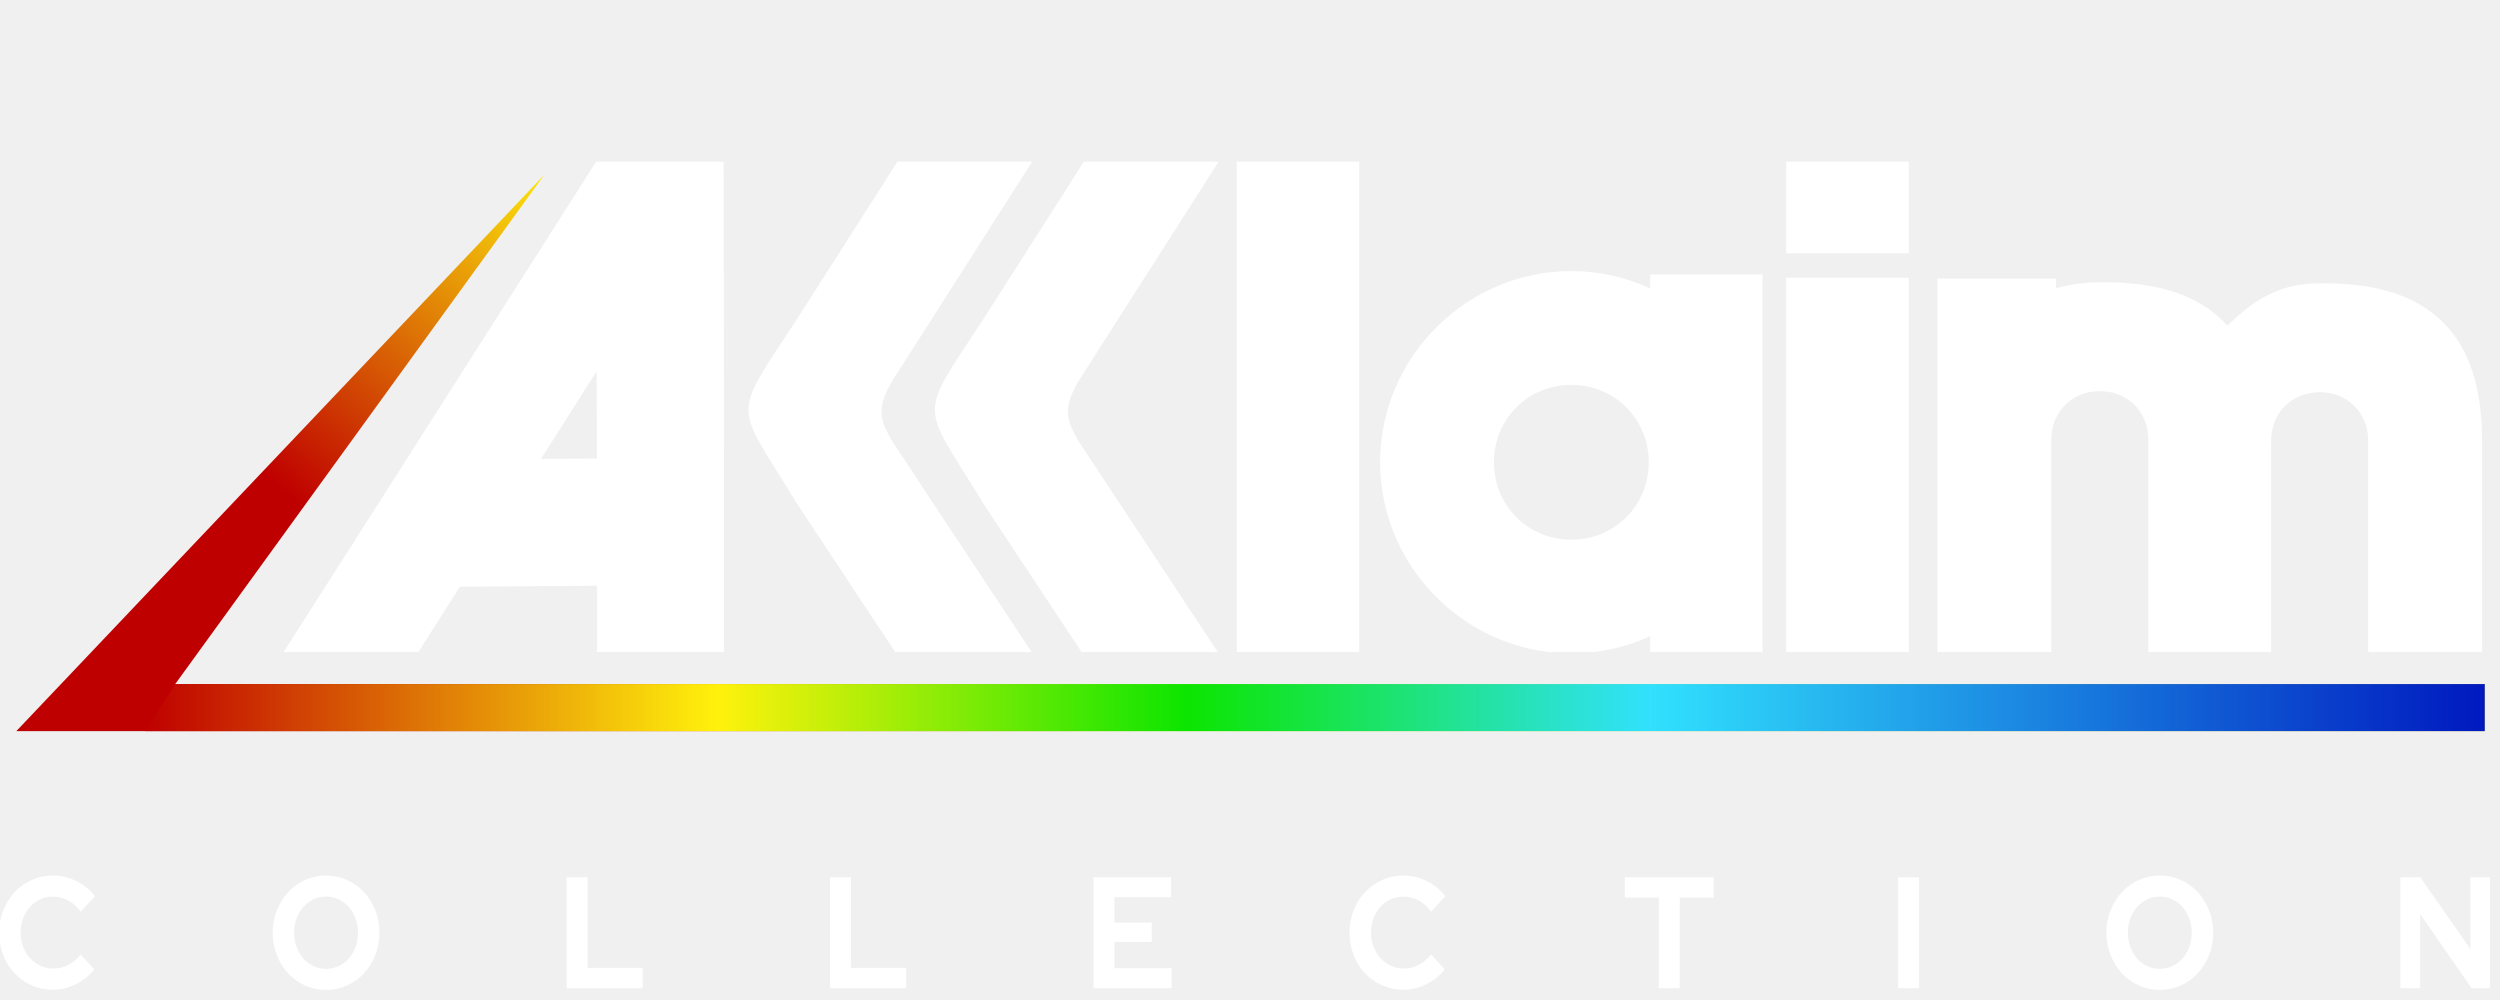
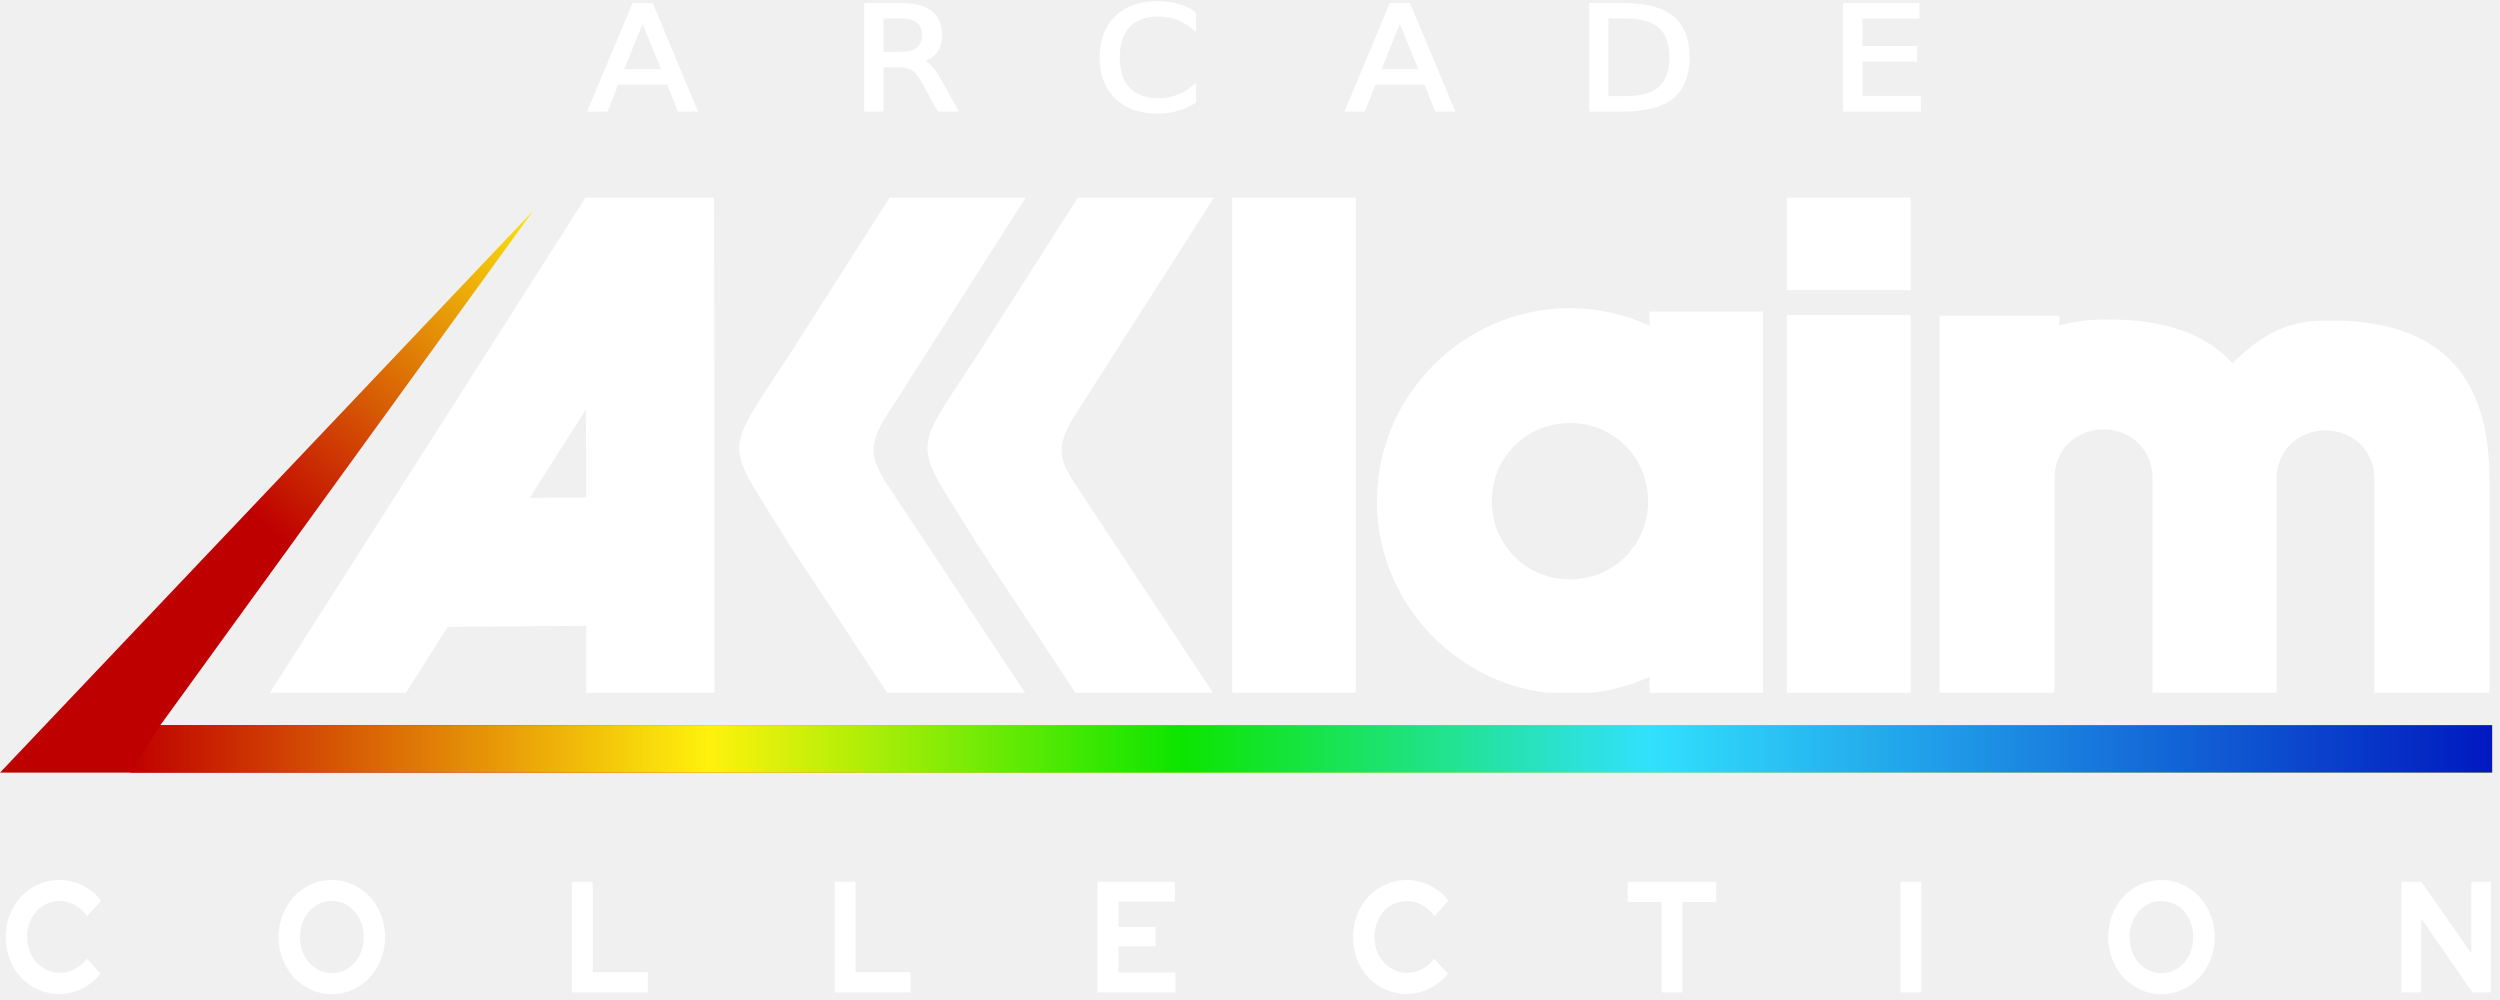
<svg xmlns="http://www.w3.org/2000/svg" xmlns:xlink="http://www.w3.org/1999/xlink" width="500" height="200" viewBox="0 0 500 200" version="1.1" id="svg14">
  <defs id="defs18">
-     <linearGradient x1="287.041" y1="350.877" x2="348.692" y2="275.901" id="linearGradient3545" xlink:href="#linearGradient3539" gradientUnits="userSpaceOnUse" gradientTransform="matrix(1.338955,0,0,1.338955,-359.0584,-334.5027)" />
+     <linearGradient x1="287.041" y1="350.877" x2="348.692" y2="275.901" id="linearGradient3545" xlink:href="#linearGradient3539" gradientUnits="userSpaceOnUse" gradientTransform="matrix(1.351822,0,0,1.351822,-365.8052,-330.8201)" />
    <linearGradient id="linearGradient3539">
      <stop id="stop3541" style="stop-color:#bf0000;stop-opacity:1" offset="0" />
      <stop id="stop3547" style="stop-color:#bf0000;stop-opacity:1" offset="0.375" />
      <stop id="stop3543" style="stop-color:#fbe40a;stop-opacity:1" offset="1" />
    </linearGradient>
-     <linearGradient x1="289.839" y1="355.517" x2="639.313" y2="355.517" id="linearGradient3555" xlink:href="#linearGradient3549" gradientUnits="userSpaceOnUse" gradientTransform="matrix(1.338955,0,0,1.338955,-359.0584,-334.5027)" />
+     <linearGradient x1="289.839" y1="355.517" x2="639.313" y2="355.517" id="linearGradient3555" xlink:href="#linearGradient3549" gradientUnits="userSpaceOnUse" gradientTransform="matrix(1.351822,0,0,1.351822,-365.8052,-330.8201)" />
    <linearGradient id="linearGradient3549">
      <stop id="stop3551" style="stop-color:#bf0000;stop-opacity:1" offset="0" />
      <stop id="stop3557" style="stop-color:#fff20c;stop-opacity:1" offset="0.245" />
      <stop id="stop3559" style="stop-color:#0ce500;stop-opacity:1" offset="0.445" />
      <stop id="stop3561" style="stop-color:#31e1fd;stop-opacity:1" offset="0.643" />
      <stop id="stop3553" style="stop-color:#0019bf;stop-opacity:1" offset="1" />
    </linearGradient>
  </defs>
-   <path d="m 10.585,197.953 c 1.576,0 3.108,-0.37 4.597,-1.109 1.489,-0.739 2.714,-1.732 3.675,-2.979 v 0 l -2.738,-2.979 c -0.711,0.908 -1.528,1.606 -2.45,2.092 -0.922,0.486 -1.912,0.729 -2.969,0.729 -0.941,0 -1.811,-0.185 -2.608,-0.555 -0.797,-0.37 -1.489,-0.871 -2.075,-1.505 -0.586,-0.634 -1.047,-1.389 -1.383,-2.266 -0.336,-0.877 -0.504,-1.822 -0.504,-2.836 0,-1.035 0.163,-1.991 0.49,-2.868 0.327,-0.877 0.778,-1.637 1.355,-2.282 0.576,-0.644 1.263,-1.151 2.061,-1.521 0.797,-0.37 1.648,-0.555 2.551,-0.555 1.076,0 2.094,0.259 3.055,0.776 0.961,0.518 1.797,1.262 2.507,2.234 v 0 l 2.824,-3.074 c -0.941,-1.268 -2.171,-2.276 -3.689,-3.026 -1.518,-0.75 -3.084,-1.125 -4.698,-1.125 -1.499,0 -2.906,0.296 -4.222,0.887 -1.316,0.592 -2.455,1.394 -3.415,2.408 -0.961,1.014 -1.72,2.224 -2.277,3.628 -0.557,1.405 -0.836,2.91 -0.836,4.516 0,1.606 0.274,3.106 0.821,4.5 0.548,1.394 1.302,2.599 2.262,3.613 0.961,1.014 2.099,1.817 3.415,2.408 1.316,0.592 2.733,0.887 4.251,0.887 z m 54.616,0.032 c 1.499,0 2.901,-0.296 4.208,-0.887 1.307,-0.592 2.435,-1.4 3.386,-2.424 0.951,-1.025 1.705,-2.239 2.262,-3.644 0.557,-1.405 0.836,-2.9 0.836,-4.484 0,-1.584 -0.279,-3.079 -0.836,-4.484 -0.557,-1.405 -1.311,-2.62 -2.262,-3.644 -0.951,-1.025 -2.08,-1.833 -3.386,-2.424 -1.307,-0.592 -2.709,-0.887 -4.208,-0.887 -1.479,0 -2.872,0.296 -4.179,0.887 -1.307,0.592 -2.435,1.4 -3.386,2.424 -0.951,1.025 -1.705,2.239 -2.262,3.644 -0.557,1.405 -0.836,2.9 -0.836,4.484 0,1.584 0.279,3.079 0.836,4.484 0.557,1.405 1.311,2.62 2.262,3.644 0.951,1.025 2.08,1.833 3.386,2.424 1.307,0.592 2.7,0.887 4.179,0.887 z m 0,-4.215 c -0.903,0 -1.744,-0.185 -2.522,-0.555 -0.778,-0.37 -1.451,-0.877 -2.017,-1.521 -0.567,-0.644 -1.014,-1.41 -1.34,-2.298 -0.327,-0.887 -0.49,-1.838 -0.49,-2.852 0,-1.035 0.163,-1.991 0.49,-2.868 0.327,-0.877 0.773,-1.637 1.34,-2.282 0.567,-0.644 1.239,-1.151 2.017,-1.521 0.778,-0.37 1.619,-0.555 2.522,-0.555 0.903,0 1.748,0.185 2.536,0.555 0.788,0.37 1.465,0.877 2.032,1.521 0.567,0.644 1.014,1.405 1.34,2.282 0.327,0.877 0.49,1.833 0.49,2.868 0,1.014 -0.163,1.965 -0.49,2.852 -0.327,0.887 -0.773,1.653 -1.34,2.298 -0.567,0.644 -1.244,1.151 -2.032,1.521 -0.788,0.37 -1.633,0.555 -2.536,0.555 z m 63.348,3.866 v -4.056 h -11.038 V 175.453 h -4.179 v 22.183 z m 52.685,0 v -4.056 h -11.038 v -18.126 h -4.179 v 22.183 z m 53.088,0 v -3.993 h -11.442 v -5.26 h 7.465 v -3.866 h -7.465 v -5.07 h 11.327 v -3.993 h -15.506 v 22.183 z m 46.344,0.317 c 1.576,0 3.108,-0.37 4.597,-1.109 1.489,-0.739 2.714,-1.732 3.675,-2.979 v 0 l -2.738,-2.979 c -0.711,0.908 -1.528,1.606 -2.45,2.092 -0.922,0.486 -1.912,0.729 -2.969,0.729 -0.941,0 -1.811,-0.185 -2.608,-0.555 -0.797,-0.37 -1.489,-0.871 -2.075,-1.505 -0.586,-0.634 -1.047,-1.389 -1.383,-2.266 -0.336,-0.877 -0.504,-1.822 -0.504,-2.836 0,-1.035 0.163,-1.991 0.49,-2.868 0.327,-0.877 0.778,-1.637 1.355,-2.282 0.576,-0.644 1.263,-1.151 2.061,-1.521 0.797,-0.37 1.648,-0.555 2.551,-0.555 1.076,0 2.094,0.259 3.055,0.776 0.961,0.518 1.797,1.262 2.507,2.234 v 0 l 2.824,-3.074 c -0.941,-1.268 -2.171,-2.276 -3.689,-3.026 -1.518,-0.75 -3.084,-1.125 -4.698,-1.125 -1.499,0 -2.906,0.296 -4.222,0.887 -1.316,0.592 -2.455,1.394 -3.415,2.408 -0.961,1.014 -1.72,2.224 -2.277,3.628 -0.557,1.405 -0.836,2.91 -0.836,4.516 0,1.606 0.274,3.106 0.821,4.5 0.548,1.394 1.302,2.599 2.262,3.613 0.961,1.014 2.099,1.817 3.415,2.408 1.316,0.592 2.733,0.887 4.251,0.887 z m 55.279,-0.317 V 179.509 h 6.773 v -4.056 h -17.754 v 4.056 h 6.802 v 18.126 z m 47.872,0 v -22.183 h -4.179 v 22.183 z m 48.131,0.349 c 1.499,0 2.901,-0.296 4.208,-0.887 1.307,-0.592 2.435,-1.4 3.386,-2.424 0.951,-1.025 1.705,-2.239 2.262,-3.644 0.557,-1.405 0.836,-2.9 0.836,-4.484 0,-1.584 -0.279,-3.079 -0.836,-4.484 -0.557,-1.405 -1.311,-2.62 -2.262,-3.644 -0.951,-1.025 -2.08,-1.833 -3.386,-2.424 -1.307,-0.592 -2.709,-0.887 -4.208,-0.887 -1.479,0 -2.872,0.296 -4.179,0.887 -1.307,0.592 -2.435,1.4 -3.386,2.424 -0.951,1.025 -1.705,2.239 -2.262,3.644 -0.557,1.405 -0.836,2.9 -0.836,4.484 0,1.584 0.279,3.079 0.836,4.484 0.557,1.405 1.311,2.62 2.262,3.644 0.951,1.025 2.08,1.833 3.386,2.424 1.307,0.592 2.7,0.887 4.179,0.887 z m 0,-4.215 c -0.903,0 -1.744,-0.185 -2.522,-0.555 -0.778,-0.37 -1.451,-0.877 -2.017,-1.521 -0.567,-0.644 -1.014,-1.41 -1.34,-2.297 -0.327,-0.887 -0.49,-1.838 -0.49,-2.852 0,-1.035 0.163,-1.991 0.49,-2.868 0.327,-0.877 0.773,-1.637 1.34,-2.282 0.567,-0.644 1.239,-1.151 2.017,-1.521 0.778,-0.37 1.619,-0.555 2.522,-0.555 0.903,0 1.748,0.185 2.536,0.555 0.788,0.37 1.465,0.877 2.032,1.521 0.567,0.644 1.014,1.405 1.34,2.282 0.327,0.877 0.49,1.833 0.49,2.868 0,1.014 -0.163,1.965 -0.49,2.852 -0.327,0.887 -0.773,1.653 -1.34,2.297 -0.567,0.644 -1.244,1.151 -2.032,1.521 -0.788,0.37 -1.633,0.555 -2.536,0.555 z m 52.079,3.866 v -14.831 l 10.289,14.831 h 3.689 v -22.183 h -3.92 v 14.355 l -10.03,-14.355 h -3.977 v 22.183 z" id="COLLECTION" style="fill:#ffffff;fill-rule:nonzero;stroke:none;stroke-width:1.291" />
-   <path style="opacity:1;fill:#ffffff;fill-opacity:1;fill-rule:evenodd;stroke:none;stroke-width:11.278;stroke-linecap:butt;stroke-linejoin:miter;stroke-miterlimit:4;stroke-dasharray:none;stroke-opacity:1" id="path3440" d="M 119.242,32.329 C 116.913,36.05 75.005,101.762 56.729,130.408 h 26.946 c 3.748,-5.892 4.814,-7.597 8.285,-13.055 l 27.449,-0.209 c 9.8e-4,4.417 -6.7e-4,8.847 0,13.264 h 25.398 c 0.01,-32.688 -0.024,-65.39 -0.084,-98.078 z m 60.253,0 -20.586,32.26 -0.167,0.209 -0.126,0.209 c -12.274,18.685 -11.553,15.561 0.209,34.771 l 0.167,0.293 0.167,0.293 19.875,30.043 h 27.281 L 178.532,88.398 c -0.017,-0.03 -0.025,-0.054 -0.042,-0.084 -2.309,-4.004 -3.425,-6.282 -0.167,-11.925 l 28.118,-44.06 h -26.946 z m 37.282,0 -20.586,32.26 -0.167,0.209 -0.126,0.209 c -12.274,18.685 -11.553,15.561 0.209,34.771 l 0.167,0.293 0.167,0.293 19.875,30.043 h 27.239 L 215.814,88.398 c -0.017,-0.03 -0.025,-0.054 -0.042,-0.084 -2.309,-4.004 -3.425,-6.282 -0.167,-11.925 l 28.118,-44.06 h -26.946 z m 30.587,0 v 98.078 h 24.478 V 32.329 Z m 109.878,0 v 18.327 h 24.52 V 32.329 Z m -42.972,21.884 c -20.986,0 -38.244,17.258 -38.244,38.244 0,19.456 14.84,35.684 33.725,37.951 h 8.996 c 3.974,-0.481 7.779,-1.566 11.297,-3.18 v 3.18 h 22.469 V 54.882 h -22.469 v 2.803 c -4.823,-2.213 -10.158,-3.473 -15.775,-3.473 z m 42.972,1.339 V 130.408 h 24.52 V 55.552 Z m 30.252,0.167 v 74.689 h 22.762 V 87.938 c 0,-5.575 4.133,-9.707 9.707,-9.707 5.575,0 9.707,4.133 9.707,9.707 v 42.47 h 24.561 V 88.147 c -3e-5,-5.575 4.133,-9.707 9.707,-9.707 5.575,1.3e-5 9.707,4.133 9.707,9.707 v 42.261 h 22.762 V 88.147 c 0,-17.791 -7.147,-31.968 -32.721,-31.465 -8.016,0 -13.206,3.559 -18.201,8.452 -4.999,-5.585 -13.138,-8.909 -25.775,-8.661 -2.897,0 -5.756,0.409 -8.494,1.172 V 55.719 Z M 119.325,74.255 c 0.007,4.193 0.036,3.968 0.042,9.624 0.003,2.832 -0.003,5.003 0,7.825 l -11.172,0.084 c 5.354,-8.42 5.79,-9.132 11.13,-17.532 z m 194.944,2.72 c 8.67,0 15.482,6.811 15.482,15.482 0,8.67 -6.811,15.482 -15.482,15.482 -8.67,0 -15.482,-6.811 -15.482,-15.482 0,-8.67 6.811,-15.482 15.482,-15.482 z" />
-   <path style="opacity:1;fill:url(#linearGradient3545);fill-opacity:1;fill-rule:evenodd;stroke:none;stroke-width:0.663px;stroke-linecap:butt;stroke-linejoin:miter;stroke-opacity:1" id="path3526" d="M 108.89,34.917 3.264,146.223 H 496.953 v -9.409 H 35.041 Z" />
-   <path style="opacity:1;fill:url(#linearGradient3555);fill-opacity:1;fill-rule:evenodd;stroke:none;stroke-width:0.663px;stroke-linecap:butt;stroke-linejoin:miter;stroke-opacity:1" id="path3528" d="M 29.023,146.223 H 496.953 v -9.409 H 35.041 Z" />
+   <path d="m 11.864,198.796 c 1.572,0 3.101,-0.369 4.587,-1.107 1.486,-0.738 2.708,-1.728 3.666,-2.972 v 0 l -2.732,-2.972 c -0.709,0.906 -1.524,1.602 -2.444,2.087 -0.92,0.485 -1.907,0.727 -2.962,0.727 -0.939,0 -1.807,-0.184 -2.602,-0.553 -0.796,-0.369 -1.486,-0.87 -2.07,-1.502 -0.585,-0.632 -1.045,-1.386 -1.38,-2.261 -0.335,-0.875 -0.503,-1.818 -0.503,-2.83 0,-1.033 0.163,-1.987 0.489,-2.861 0.326,-0.875 0.776,-1.634 1.352,-2.276 0.575,-0.643 1.26,-1.149 2.056,-1.518 0.796,-0.369 1.644,-0.553 2.545,-0.553 1.074,0 2.09,0.258 3.048,0.775 0.959,0.516 1.792,1.259 2.502,2.229 v 0 l 2.818,-3.067 c -0.939,-1.265 -2.166,-2.271 -3.681,-3.019 -1.514,-0.748 -3.077,-1.122 -4.687,-1.122 -1.495,0 -2.9,0.295 -4.213,0.885 -1.313,0.59 -2.449,1.391 -3.408,2.403 -0.959,1.012 -1.716,2.219 -2.272,3.62 -0.556,1.402 -0.834,2.904 -0.834,4.506 0,1.602 0.273,3.099 0.82,4.49 0.546,1.391 1.299,2.593 2.257,3.604 0.959,1.012 2.094,1.813 3.408,2.403 1.313,0.59 2.727,0.885 4.241,0.885 z m 54.492,0.032 c 1.495,0 2.895,-0.295 4.198,-0.885 1.304,-0.59 2.43,-1.396 3.379,-2.419 0.949,-1.022 1.701,-2.234 2.257,-3.636 0.556,-1.402 0.834,-2.893 0.834,-4.474 0,-1.581 -0.278,-3.072 -0.834,-4.474 -0.556,-1.402 -1.308,-2.614 -2.257,-3.636 -0.949,-1.022 -2.075,-1.829 -3.379,-2.419 -1.304,-0.59 -2.703,-0.885 -4.198,-0.885 -1.476,0 -2.866,0.295 -4.17,0.885 -1.304,0.59 -2.43,1.396 -3.379,2.419 -0.949,1.022 -1.701,2.234 -2.257,3.636 -0.556,1.402 -0.834,2.893 -0.834,4.474 0,1.581 0.278,3.072 0.834,4.474 0.556,1.402 1.308,2.614 2.257,3.636 0.949,1.022 2.075,1.829 3.379,2.419 1.304,0.59 2.693,0.885 4.17,0.885 z m 0,-4.205 c -0.901,0 -1.74,-0.184 -2.516,-0.553 -0.776,-0.369 -1.447,-0.875 -2.013,-1.518 -0.566,-0.643 -1.011,-1.407 -1.337,-2.292 -0.326,-0.885 -0.489,-1.834 -0.489,-2.846 0,-1.033 0.163,-1.987 0.489,-2.861 0.326,-0.875 0.772,-1.634 1.337,-2.276 0.566,-0.643 1.236,-1.149 2.013,-1.518 0.776,-0.369 1.615,-0.553 2.516,-0.553 0.901,0 1.745,0.184 2.53,0.553 0.786,0.369 1.462,0.875 2.027,1.518 0.566,0.643 1.011,1.402 1.337,2.276 0.326,0.875 0.489,1.829 0.489,2.861 0,1.012 -0.163,1.96 -0.489,2.846 -0.326,0.885 -0.772,1.649 -1.337,2.292 -0.566,0.643 -1.241,1.149 -2.027,1.518 -0.786,0.369 -1.629,0.553 -2.53,0.553 z m 63.205,3.858 v -4.047 h -11.013 v -18.085 h -4.17 v 22.132 z m 52.565,0 v -4.047 h -11.013 v -18.085 h -4.17 v 22.132 z m 52.968,0 v -3.984 h -11.416 v -5.249 h 7.448 v -3.857 h -7.448 v -5.059 h 11.301 v -3.984 h -15.47 v 22.132 z m 46.239,0.316 c 1.572,0 3.101,-0.369 4.587,-1.107 1.486,-0.738 2.708,-1.728 3.666,-2.972 v 0 l -2.732,-2.972 c -0.709,0.906 -1.524,1.602 -2.444,2.087 -0.92,0.485 -1.907,0.727 -2.962,0.727 -0.939,0 -1.807,-0.184 -2.602,-0.553 -0.796,-0.369 -1.486,-0.87 -2.07,-1.502 -0.585,-0.632 -1.045,-1.386 -1.38,-2.261 -0.336,-0.875 -0.503,-1.818 -0.503,-2.83 0,-1.033 0.163,-1.987 0.489,-2.861 0.326,-0.875 0.776,-1.634 1.352,-2.276 0.575,-0.643 1.26,-1.149 2.056,-1.518 0.796,-0.369 1.644,-0.553 2.545,-0.553 1.074,0 2.09,0.258 3.048,0.775 0.959,0.516 1.792,1.259 2.502,2.229 v 0 l 2.818,-3.067 c -0.939,-1.265 -2.166,-2.271 -3.681,-3.019 C 284.505,176.374 282.943,176 281.333,176 c -1.495,0 -2.9,0.295 -4.213,0.885 -1.313,0.59 -2.449,1.391 -3.408,2.403 -0.959,1.012 -1.716,2.219 -2.272,3.62 -0.556,1.402 -0.834,2.904 -0.834,4.506 0,1.602 0.273,3.099 0.82,4.49 0.546,1.391 1.299,2.593 2.257,3.604 0.959,1.012 2.094,1.813 3.408,2.403 1.313,0.59 2.727,0.885 4.241,0.885 z m 55.153,-0.316 v -18.085 h 6.758 v -4.047 h -17.713 v 4.047 h 6.786 v 18.085 z m 47.763,0 v -22.132 h -4.17 v 22.132 z m 48.022,0.348 c 1.495,0 2.895,-0.295 4.198,-0.885 1.304,-0.59 2.43,-1.396 3.379,-2.419 0.949,-1.022 1.701,-2.234 2.257,-3.636 0.556,-1.402 0.834,-2.893 0.834,-4.474 0,-1.581 -0.278,-3.072 -0.834,-4.474 -0.556,-1.402 -1.308,-2.614 -2.257,-3.636 -0.949,-1.022 -2.075,-1.829 -3.379,-2.419 -1.304,-0.59 -2.703,-0.885 -4.198,-0.885 -1.476,0 -2.866,0.295 -4.17,0.885 -1.304,0.59 -2.43,1.396 -3.379,2.419 -0.949,1.022 -1.701,2.234 -2.257,3.636 -0.556,1.402 -0.834,2.893 -0.834,4.474 0,1.581 0.278,3.072 0.834,4.474 0.556,1.402 1.308,2.614 2.257,3.636 0.949,1.022 2.075,1.829 3.379,2.419 1.304,0.59 2.693,0.885 4.17,0.885 z m 0,-4.205 c -0.901,0 -1.74,-0.184 -2.516,-0.553 -0.776,-0.369 -1.447,-0.875 -2.013,-1.518 -0.566,-0.643 -1.011,-1.407 -1.337,-2.292 -0.326,-0.885 -0.489,-1.834 -0.489,-2.846 0,-1.033 0.163,-1.987 0.489,-2.861 0.326,-0.875 0.772,-1.634 1.337,-2.276 0.566,-0.643 1.236,-1.149 2.013,-1.518 0.776,-0.369 1.615,-0.553 2.516,-0.553 0.901,0 1.745,0.184 2.53,0.553 0.786,0.369 1.462,0.875 2.027,1.518 0.566,0.643 1.011,1.402 1.337,2.276 0.326,0.875 0.489,1.829 0.489,2.861 0,1.012 -0.163,1.96 -0.489,2.846 -0.326,0.885 -0.772,1.649 -1.337,2.292 -0.566,0.643 -1.241,1.149 -2.027,1.518 -0.786,0.369 -1.629,0.553 -2.53,0.553 z m 51.961,3.857 v -14.797 l 10.266,14.797 h 3.681 v -22.132 h -3.911 v 14.323 l -10.007,-14.323 h -3.968 v 22.132 z" id="COLLECTION" style="fill:#ffffff;fill-rule:nonzero;stroke:none;stroke-width:1.289" />
+   <path style="opacity:1;fill:#ffffff;fill-opacity:1;fill-rule:evenodd;stroke:none;stroke-width:11.386;stroke-linecap:butt;stroke-linejoin:miter;stroke-miterlimit:4;stroke-dasharray:none;stroke-opacity:1" id="path3440" d="m 117.091,39.537 c -2.351,3.756 -44.661,70.1 -63.113,99.021 h 27.205 c 3.784,-5.949 4.86,-7.67 8.364,-13.18 l 27.712,-0.211 c 0.001,4.46 -6.7e-4,8.932 0,13.392 h 25.642 c 0.011,-33.003 -0.025,-66.018 -0.085,-99.021 z m 60.832,0 -20.784,32.57 -0.169,0.211 -0.127,0.211 c -12.392,18.865 -11.664,15.71 0.211,35.105 l 0.169,0.296 0.169,0.296 20.066,30.332 h 27.543 L 176.952,96.145 c -0.017,-0.03 -0.025,-0.055 -0.043,-0.084 -2.331,-4.042 -3.458,-6.342 -0.169,-12.04 L 205.128,39.537 h -27.205 z m 37.64,0 -20.784,32.57 -0.169,0.211 -0.127,0.211 c -12.392,18.865 -11.664,15.71 0.211,35.105 l 0.169,0.296 0.169,0.296 20.066,30.332 h 27.501 L 214.591,96.145 c -0.017,-0.03 -0.025,-0.055 -0.043,-0.084 -2.331,-4.042 -3.458,-6.342 -0.169,-12.04 l 28.388,-44.483 h -27.205 z m 30.881,0 v 99.021 h 24.713 V 39.537 Z m 110.934,0 V 58.04 h 24.755 V 39.537 Z M 313.993,61.631 c -21.188,0 -38.611,17.424 -38.611,38.611 0,19.643 14.982,36.027 34.049,38.316 h 9.083 c 4.013,-0.485 7.853,-1.581 11.406,-3.211 v 3.211 h 22.685 V 62.307 h -22.685 v 2.83 C 325.049,62.903 319.663,61.631 313.993,61.631 Z m 43.385,1.352 v 75.575 h 24.755 V 62.983 Z m 30.543,0.169 v 75.406 h 22.981 V 95.68 c 0,-5.628 4.172,-9.801 9.801,-9.801 5.628,0 9.801,4.172 9.801,9.801 v 42.878 h 24.797 V 95.891 c -2e-5,-5.628 4.172,-9.801 9.801,-9.801 5.628,1.4e-5 9.801,4.172 9.801,9.801 v 42.667 h 22.981 V 95.891 c 0,-17.962 -7.215,-32.275 -33.035,-31.768 -8.093,0 -13.333,3.593 -18.376,8.533 -5.047,-5.639 -13.264,-8.995 -26.023,-8.745 -2.924,0 -5.811,0.413 -8.576,1.183 V 63.152 Z M 117.176,81.866 c 0.007,4.233 0.037,4.006 0.043,9.716 0.003,2.859 -0.003,5.051 0,7.9 l -11.279,0.084 c 5.405,-8.501 5.846,-9.22 11.237,-17.7 z m 196.817,2.746 c 8.754,0 15.63,6.877 15.63,15.63 0,8.754 -6.877,15.63 -15.63,15.63 -8.754,0 -15.63,-6.877 -15.63,-15.63 0,-8.754 6.877,-15.63 15.63,-15.63 z" />
+   <path style="opacity:1;fill:url(#linearGradient3545);fill-opacity:1;fill-rule:evenodd;stroke:none;stroke-width:0.67px;stroke-linecap:butt;stroke-linejoin:miter;stroke-opacity:1" id="path3526" d="M 106.64,42.15 -7.2701781e-4,154.525 H 498.432 V 145.026 H 32.081 Z" />
+   <path style="opacity:1;fill:url(#linearGradient3555);fill-opacity:1;fill-rule:evenodd;stroke:none;stroke-width:0.67px;stroke-linecap:butt;stroke-linejoin:miter;stroke-opacity:1" id="path3528" d="M 26.005,154.525 H 498.432 V 145.026 H 32.081 Z" />
+   <g id="g48" transform="matrix(1.078077,0,0,1.078077,22.4662,-129.4402)">
+     <path d="m 98.369,123.564 -3.912,9.676 h 7.838 z m -1.627,-2.592 h 3.269 l 8.123,19.444 h -2.998 l -1.942,-4.988 h -9.608 l -1.942,4.988 h -3.041 z" style="font-style:normal;font-weight:normal;font-size:40px;line-height:125%;font-family:sans-serif;letter-spacing:0px;word-spacing:0px;fill:#ffffff;fill-opacity:1;stroke:#ffffff;stroke-width:0.698;stroke-linecap:butt;stroke-linejoin:miter;stroke-miterlimit:4;stroke-dasharray:none;stroke-opacity:1" id="path36" />
+     <path d="m 149.941,131.3 q 0.928,0.287 1.799,1.224 0.885,0.938 1.77,2.579 l 2.927,5.313 h -3.098 l -2.727,-4.988 q -1.056,-1.953 -2.056,-2.592 -0.985,-0.638 -2.698,-0.638 h -3.141 v 8.218 h -2.884 v -19.444 h 6.51 q 3.655,0 5.454,1.393 1.799,1.393 1.799,4.207 0,1.836 -0.942,3.047 -0.928,1.211 -2.712,1.68 z m -7.224,-8.166 v 6.902 h 3.626 q 2.084,0 3.141,-0.873 1.071,-0.886 1.071,-2.592 0,-1.706 -1.071,-2.566 -1.056,-0.873 -3.141,-0.873 z" style="font-style:normal;font-weight:normal;font-size:40px;line-height:125%;font-family:sans-serif;letter-spacing:0px;word-spacing:0px;fill:#ffffff;fill-opacity:1;stroke:#ffffff;stroke-width:0.698;stroke-linecap:butt;stroke-linejoin:miter;stroke-miterlimit:4;stroke-dasharray:none;stroke-opacity:1" id="path38" />
+     <path d="m 200.697,122.471 v 2.774 q -1.456,-1.237 -3.112,-1.849 -1.642,-0.612 -3.498,-0.612 -3.655,0 -5.596,2.045 -1.942,2.032 -1.942,5.886 0,3.842 1.942,5.886 1.942,2.032 5.596,2.032 1.856,0 3.498,-0.612 1.656,-0.612 3.112,-1.849 v 2.748 q -1.513,0.938 -3.212,1.407 -1.685,0.469 -3.569,0.469 -4.84,0 -7.624,-2.696 -2.784,-2.709 -2.784,-7.384 0,-4.688 2.784,-7.384 2.784,-2.709 7.624,-2.709 1.913,0 3.598,0.469 1.699,0.456 3.184,1.38 z" style="font-style:normal;font-weight:normal;font-size:40px;line-height:125%;font-family:sans-serif;letter-spacing:0px;word-spacing:0px;fill:#ffffff;fill-opacity:1;stroke:#ffffff;stroke-width:0.698;stroke-linecap:butt;stroke-linejoin:miter;stroke-miterlimit:4;stroke-dasharray:none;stroke-opacity:1" id="path40" />
+     <path d="m 238.863,123.564 -3.912,9.676 h 7.838 z m -1.627,-2.592 h 3.269 l 8.123,19.444 h -2.998 l -1.942,-4.988 h -9.608 l -1.942,4.988 h -3.041 z" style="font-style:normal;font-weight:normal;font-size:40px;line-height:125%;font-family:sans-serif;letter-spacing:0px;word-spacing:0px;fill:#ffffff;fill-opacity:1;stroke:#ffffff;stroke-width:0.698;stroke-linecap:butt;stroke-linejoin:miter;stroke-miterlimit:4;stroke-dasharray:none;stroke-opacity:1" id="path42" />
+     <path d="m 277.211,123.135 v 15.12 h 3.483 q 4.411,0 6.453,-1.823 2.056,-1.823 2.056,-5.756 0,-3.907 -2.056,-5.717 -2.042,-1.823 -6.453,-1.823 z m -2.884,-2.162 h 5.925 q 6.196,0 9.094,2.357 2.898,2.344 2.898,7.345 0,5.027 -2.912,7.384 -2.912,2.357 -9.08,2.357 h -5.925 z" style="font-style:normal;font-weight:normal;font-size:40px;line-height:125%;font-family:sans-serif;letter-spacing:0px;word-spacing:0px;fill:#ffffff;fill-opacity:1;stroke:#ffffff;stroke-width:0.698;stroke-linecap:butt;stroke-linejoin:miter;stroke-miterlimit:4;stroke-dasharray:none;stroke-opacity:1" id="path44" />
+     <path d="m 321.429,120.973 h 13.477 v 2.214 h -10.593 v 5.756 h 10.15 v 2.214 h -10.15 v 7.046 h 10.85 v 2.214 h -13.734 z" style="font-style:normal;font-weight:normal;font-size:40px;line-height:125%;font-family:sans-serif;letter-spacing:0px;word-spacing:0px;fill:#ffffff;fill-opacity:1;stroke:#ffffff;stroke-width:0.698;stroke-linecap:butt;stroke-linejoin:miter;stroke-miterlimit:4;stroke-dasharray:none;stroke-opacity:1" id="path46" />
+   </g>
</svg>
